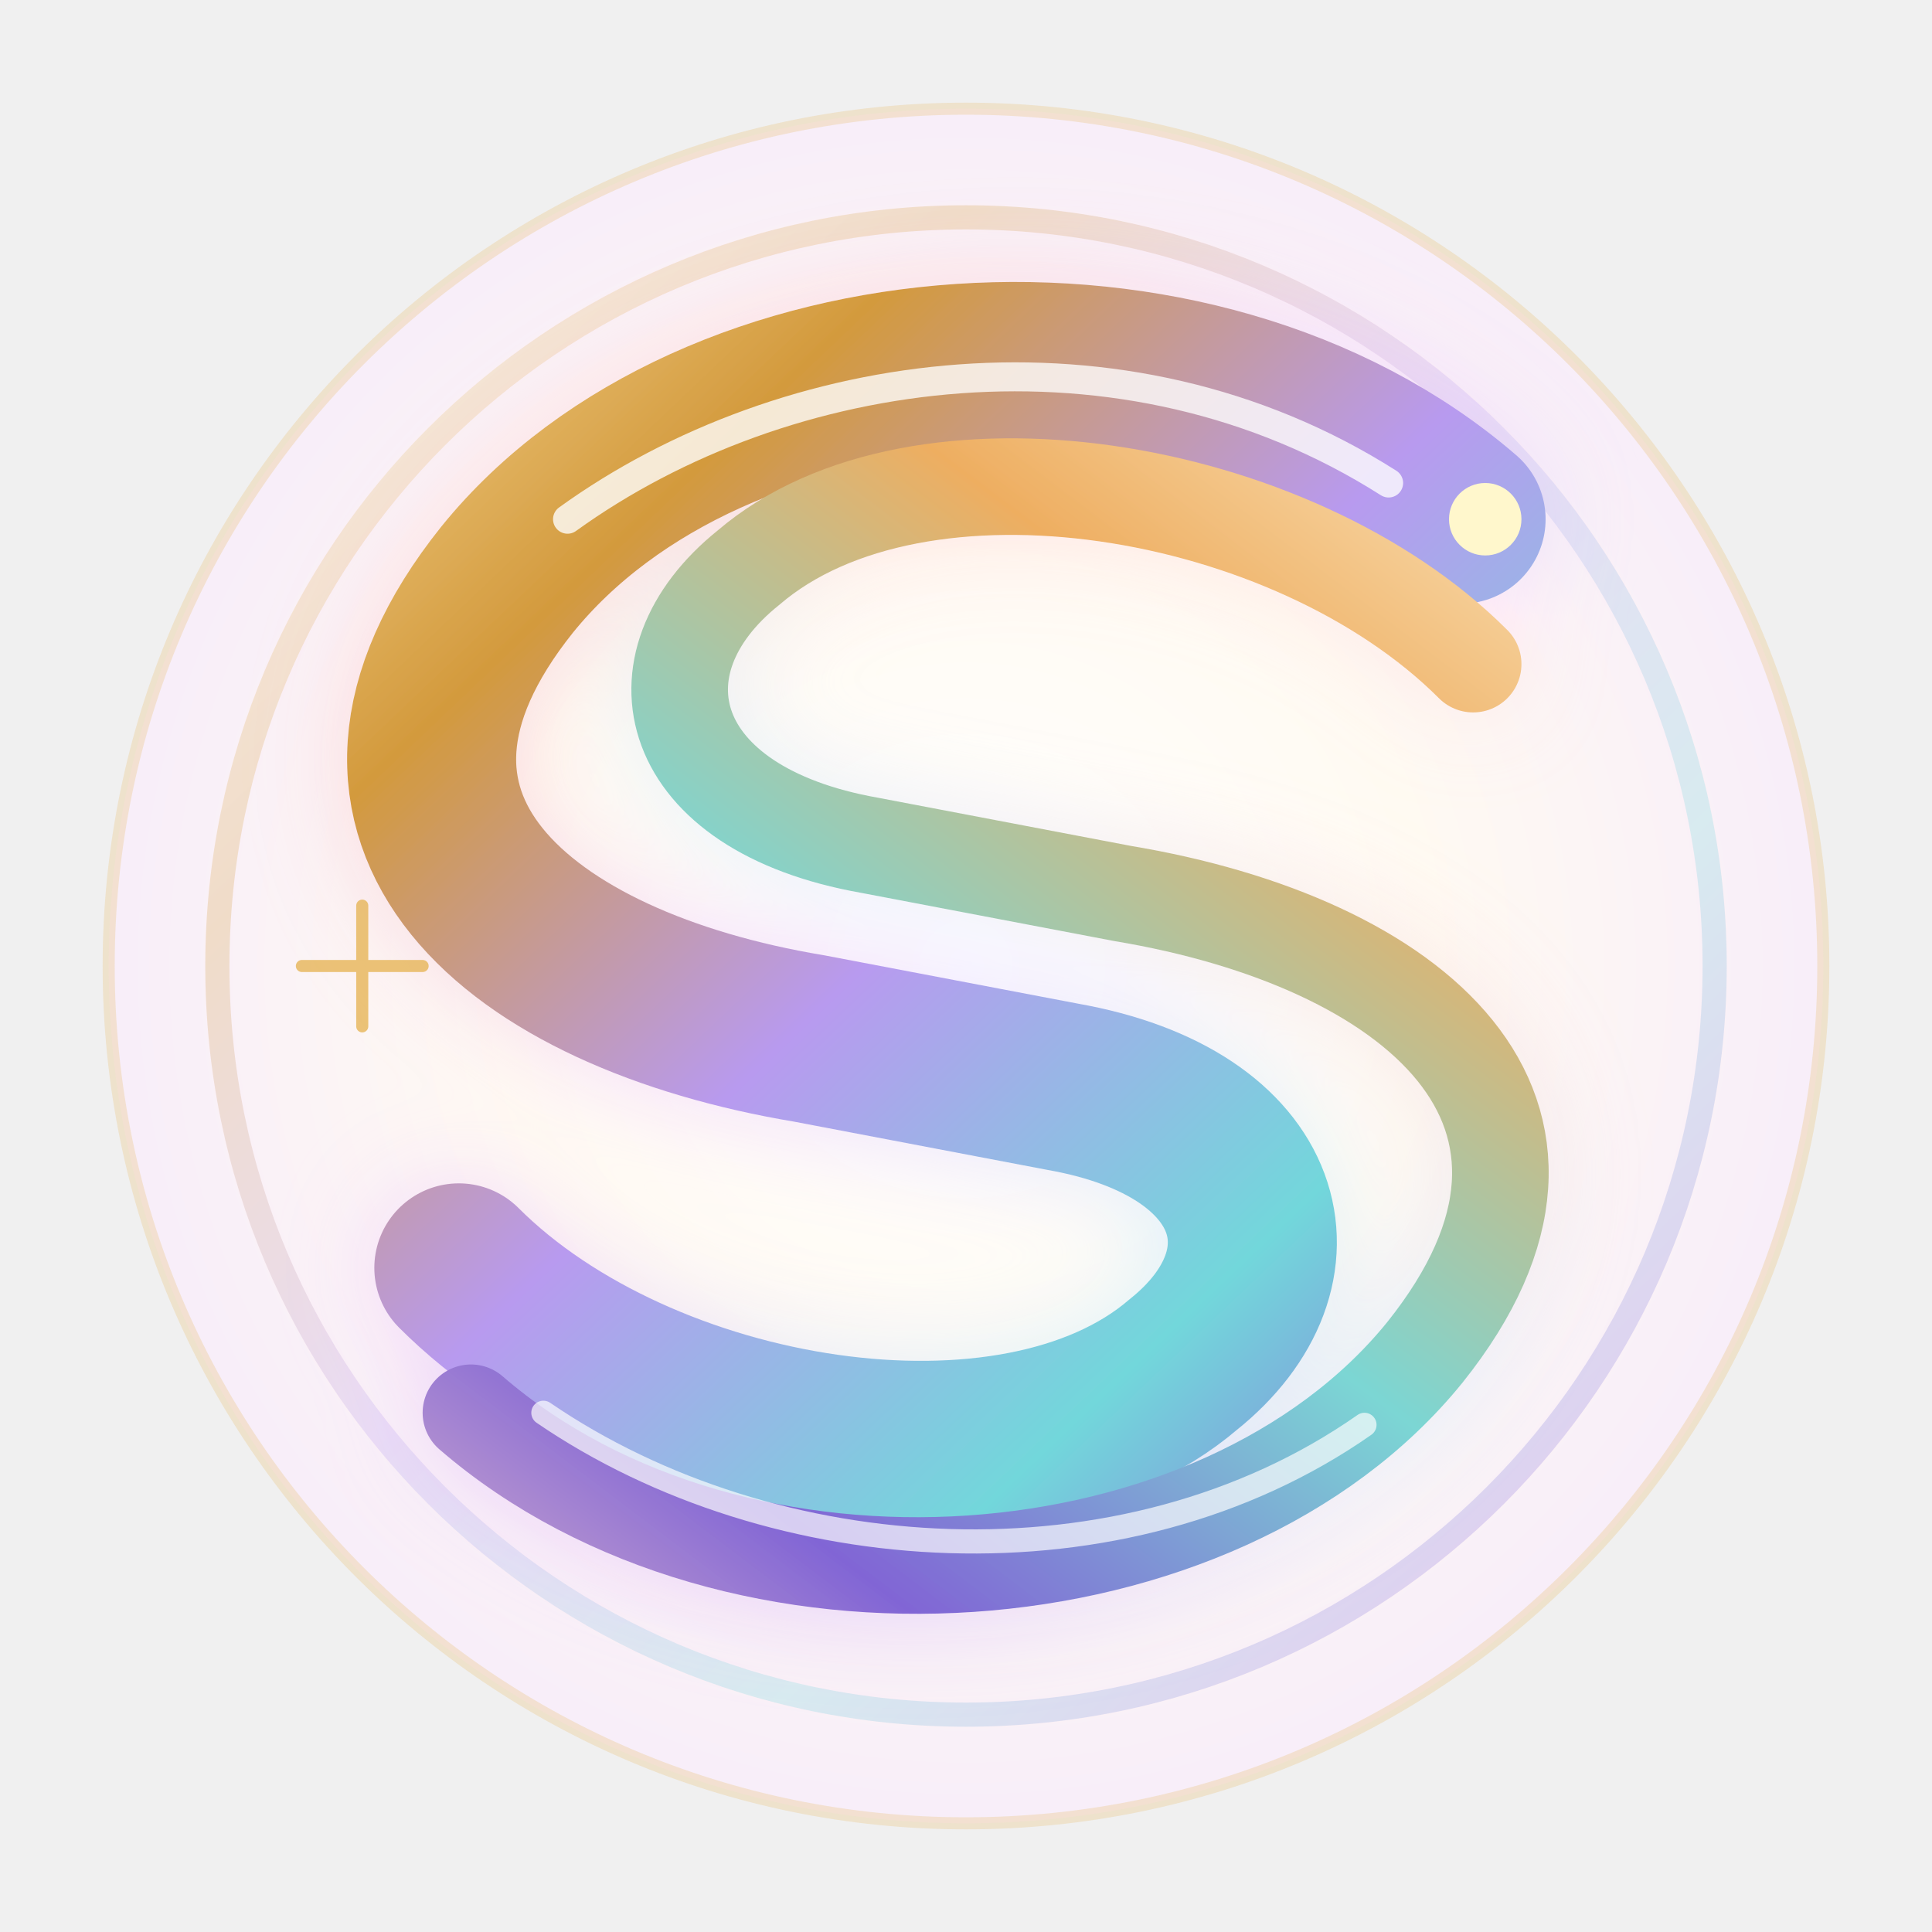
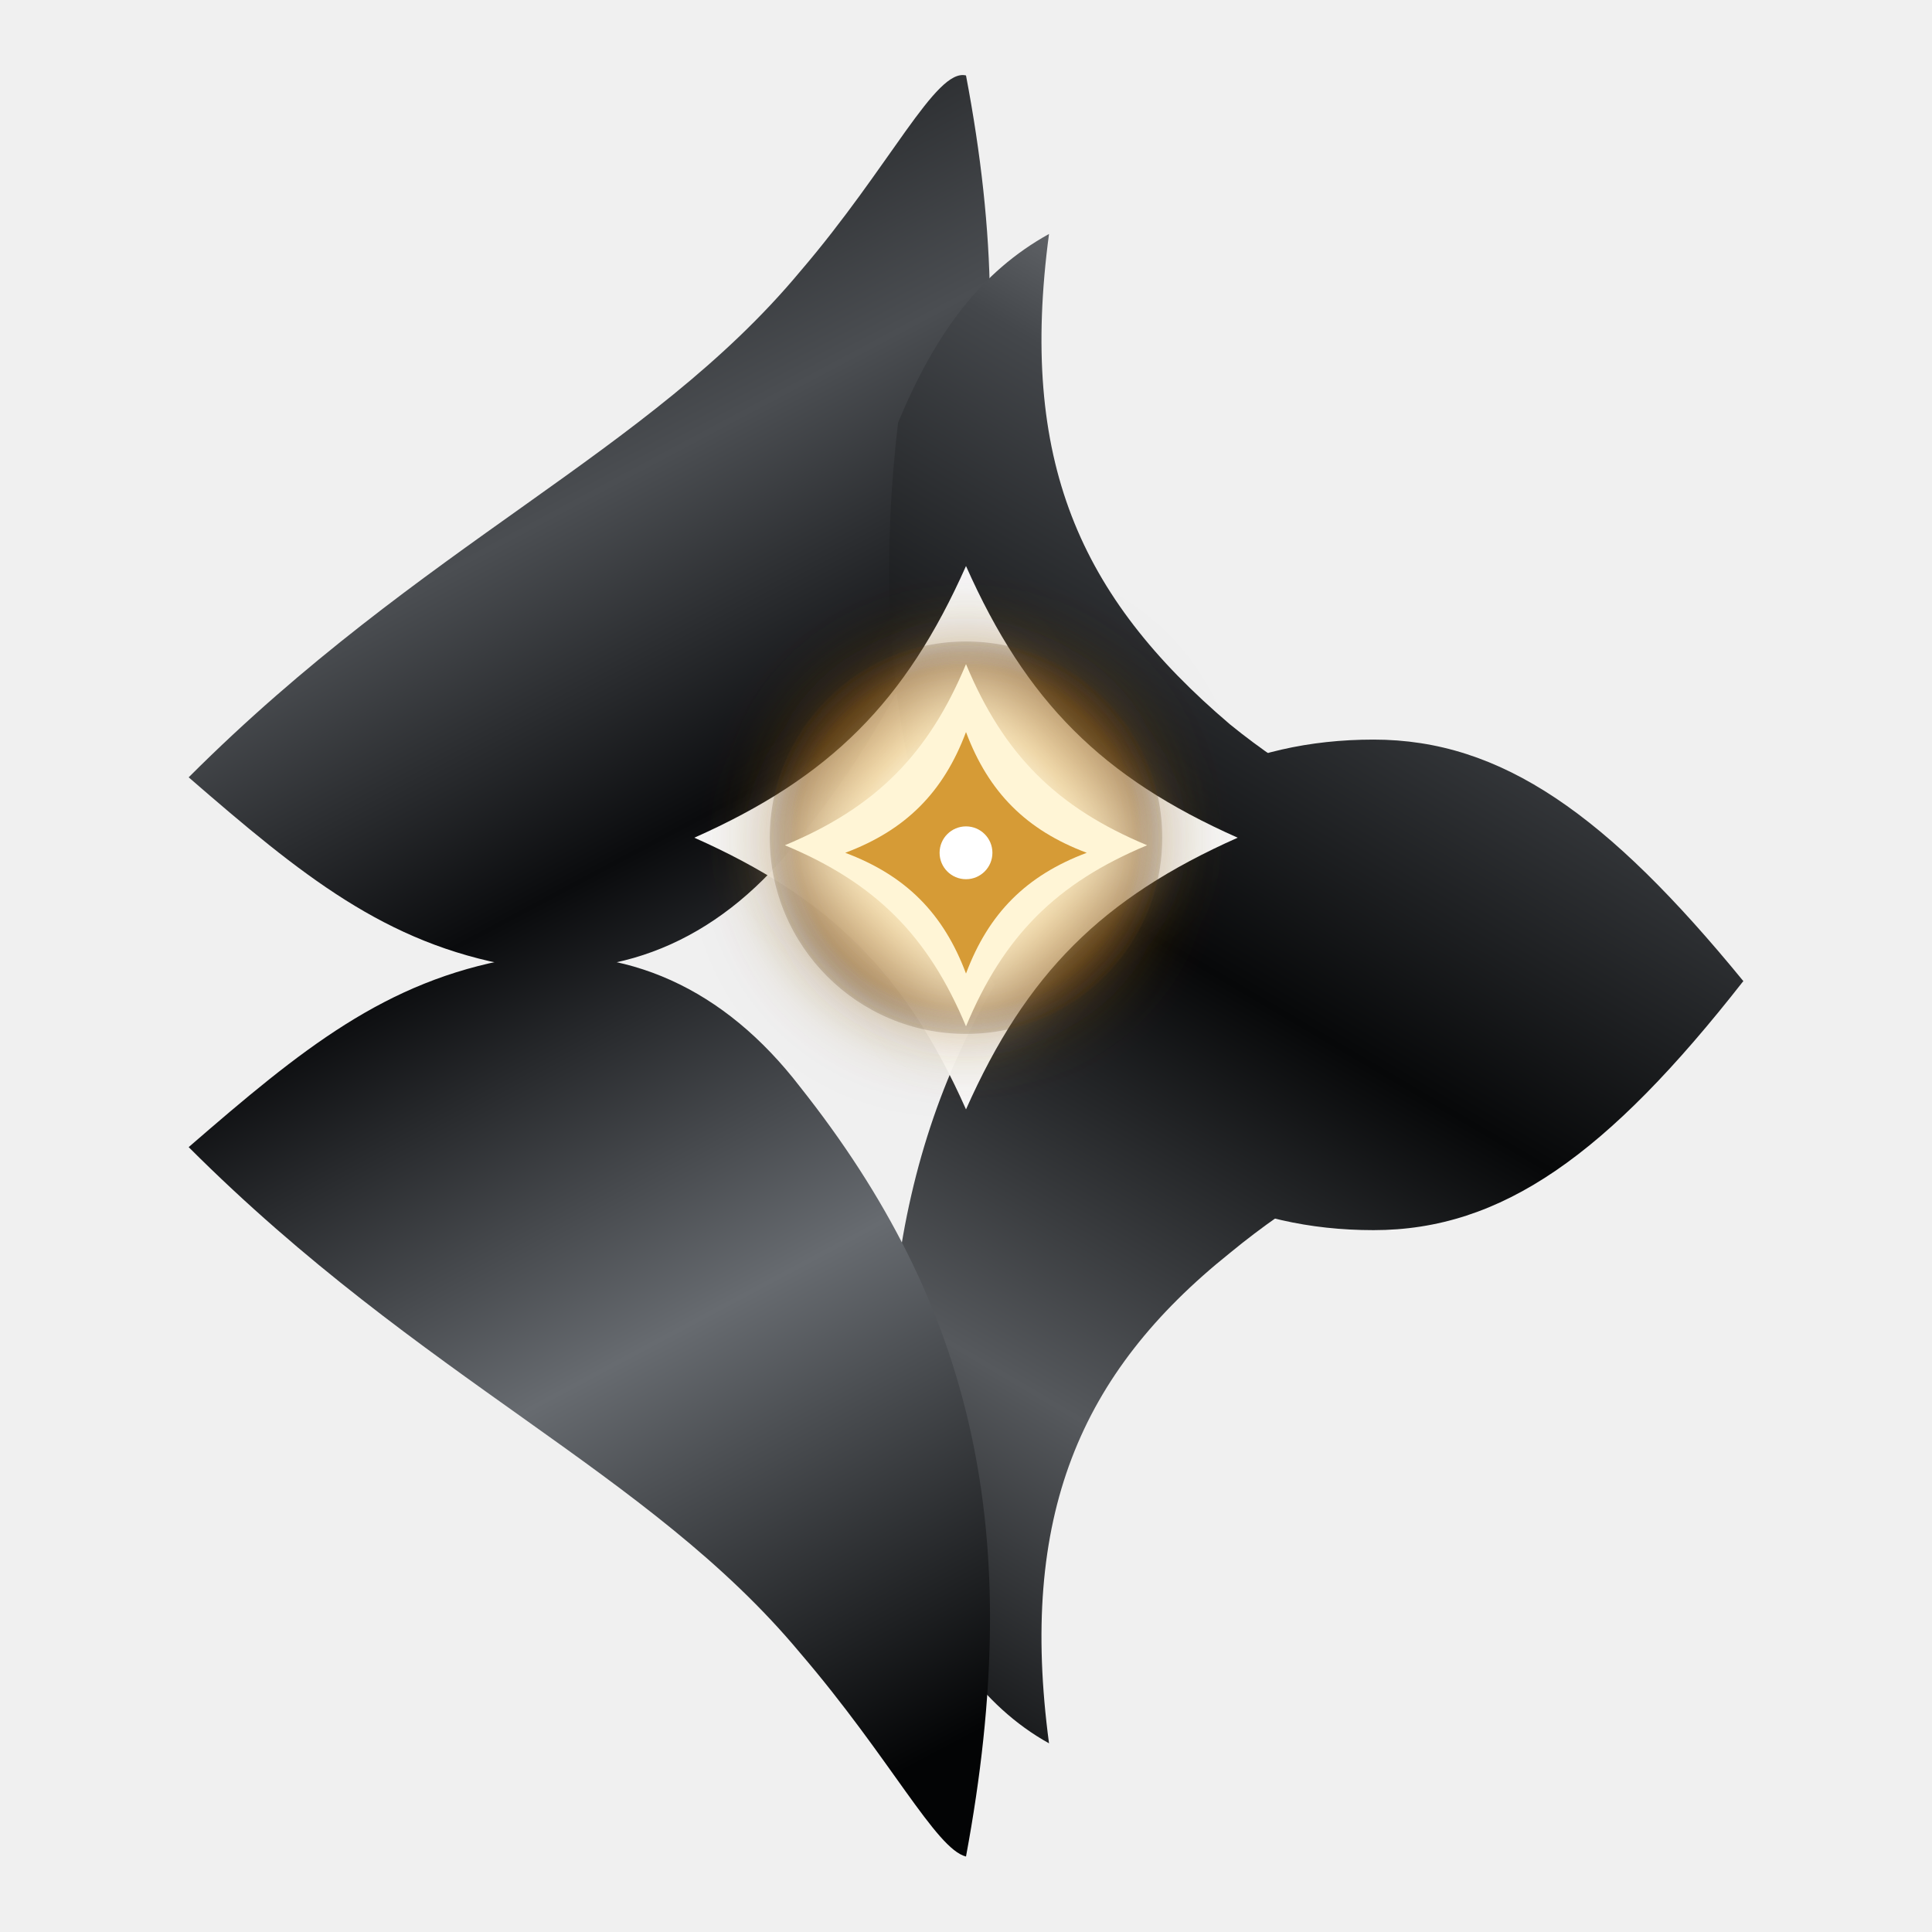
- <svg xmlns="http://www.w3.org/2000/svg" viewBox="0 0 160 160" role="img" aria-label="Sylora">
+ <svg xmlns="http://www.w3.org/2000/svg" viewBox="0 0 256 256" role="img" aria-labelledby="title desc">
  <defs>
-     <linearGradient id="a" x1="20" y1="18" x2="138" y2="142" gradientUnits="userSpaceOnUse">
-       <stop stop-color="#ffe6aa" />
-       <stop offset=".24" stop-color="#d39a3d" />
-       <stop offset=".47" stop-color="#b89aef" />
-       <stop offset=".7" stop-color="#72d7db" />
-       <stop offset=".88" stop-color="#8c70dc" />
-       <stop offset="1" stop-color="#f1b66f" />
+     <linearGradient id="graphiteL" x1="28" y1="18" x2="138" y2="225" gradientUnits="userSpaceOnUse">
+       <stop offset="0" stop-color="#050607" />
+       <stop offset=".28" stop-color="#4b4e52" />
+       <stop offset=".47" stop-color="#0a0b0d" />
+       <stop offset=".72" stop-color="#676b70" />
+       <stop offset="1" stop-color="#030405" />
    </linearGradient>
-     <linearGradient id="b" x1="124" y1="18" x2="30" y2="142" gradientUnits="userSpaceOnUse">
-       <stop stop-color="#fff8dd" />
-       <stop offset=".28" stop-color="#eeae61" />
-       <stop offset=".54" stop-color="#7bd6d4" />
-       <stop offset=".78" stop-color="#8165d5" />
-       <stop offset="1" stop-color="#f4caca" />
+     <linearGradient id="graphiteR" x1="222" y1="31" x2="105" y2="230" gradientUnits="userSpaceOnUse">
+       <stop offset="0" stop-color="#b3b6ba" />
+       <stop offset=".24" stop-color="#44474b" />
+       <stop offset=".5" stop-color="#070809" />
+       <stop offset=".76" stop-color="#56595d" />
+       <stop offset="1" stop-color="#020304" />
    </linearGradient>
-     <radialGradient id="p">
-       <stop stop-color="#fff" />
-       <stop offset=".55" stop-color="#fffaf2" />
-       <stop offset="1" stop-color="#f8eef9" />
+     <radialGradient id="champagne" cx="50%" cy="50%" r="55%">
+       <stop offset="0" stop-color="#fffdf5" />
+       <stop offset=".22" stop-color="#fff0bc" />
+       <stop offset=".5" stop-color="#d9a54c" />
+       <stop offset=".78" stop-color="#8d5a18" />
+       <stop offset="1" stop-color="#2a1704" stop-opacity="0" />
    </radialGradient>
-     <filter id="glow" x="-50%" y="-50%" width="200%" height="200%">
-       <feGaussianBlur stdDeviation="4" result="x" />
-       <feColorMatrix in="x" values="1 0 0 0 .3 0 1 0 0 .15 0 0 1 0 .45 0 0 0 .45 0" />
+     <filter id="coreGlow" x="-120%" y="-120%" width="340%" height="340%">
+       <feGaussianBlur stdDeviation="5" result="b" />
      <feMerge>
-         <feMergeNode />
+         <feMergeNode in="b" />
        <feMergeNode in="SourceGraphic" />
      </feMerge>
    </filter>
  </defs>
-   <circle cx="80" cy="80" r="71" fill="url(#p)" stroke="#eacb91" stroke-opacity=".38" />
-   <circle cx="80" cy="80" r="62" fill="none" stroke="url(#a)" stroke-opacity=".25" stroke-width="2" />
-   <g fill="none" stroke-linecap="round" stroke-linejoin="round" filter="url(#glow)">
-     <path d="M121 43C99 24 59 27 42 48 26 68 43 82 67 86l21 4c17 3 20 15 10 23-14 12-45 7-60-8" stroke="url(#a)" stroke-width="14" />
-     <path d="M39 117c22 19 62 16 79-5 16-20-1-34-25-38l-21-4c-17-3-20-15-10-23 14-12 45-7 60 8" stroke="url(#b)" stroke-width="8" />
-     <path d="M47 43c18-13 46-17 68-3" stroke="#fff" stroke-opacity=".78" stroke-width="2.4" />
-     <path d="M45 117c19 13 48 15 68 1" stroke="#fff" stroke-opacity=".68" stroke-width="2" />
+   <g fill-rule="evenodd">
+     <path d="M128 10c8 42 1 72-22 101-10 13-23 19-38 17-17-3-28-12-43-25 31-31 61-43 81-67 12-14 18-27 22-26Z" fill="url(#graphiteL)" />
+     <path d="M139 31c-4 30 4 48 24 65 16 13 36 20 68 34-18 23-32 33-49 33-17 0-31-7-43-22-18-23-24-51-20-85 5-12 11-20 20-25Z" fill="url(#graphiteR)" />
+     <path d="M231 130c-31 15-51 22-68 36-20 16-28 35-24 65-9-5-15-14-20-26-4-34 2-62 20-85 12-15 26-22 43-22 17 0 31 10 49 32Z" fill="url(#graphiteR)" />
+     <path d="M128 246c-4-1-10-13-22-27-20-24-50-36-81-67 15-13 26-22 43-25 15-2 28 4 38 17 23 29 30 59 22 102Z" fill="url(#graphiteL)" />
+     <path d="M128 75c8 18 18 28 36 36-18 8-28 18-36 36-8-18-18-28-36-36 18-8 28-18 36-36Z" fill="#fff" opacity=".96" />
+     <circle cx="128" cy="111" r="26" fill="url(#champagne)" opacity=".62" filter="url(#coreGlow)" />
+     <path d="M128 88c5 12 12 19 24 24-12 5-19 12-24 24-5-12-12-19-24-24 12-5 19-12 24-24Z" fill="#fff5d6" filter="url(#coreGlow)" />
+     <path d="M128 97c3 8 8 13 16 16-8 3-13 8-16 16-3-8-8-13-16-16 8-3 13-8 16-16Z" fill="#d69b36" />
+     <circle cx="128" cy="113" r="3.5" fill="#fff" />
  </g>
-   <circle cx="123" cy="43" r="3" fill="#fff7cc" />
-   <path d="M25 80h10M30 75v10" stroke="#e8b960" stroke-linecap="round" opacity=".85" />
</svg>
